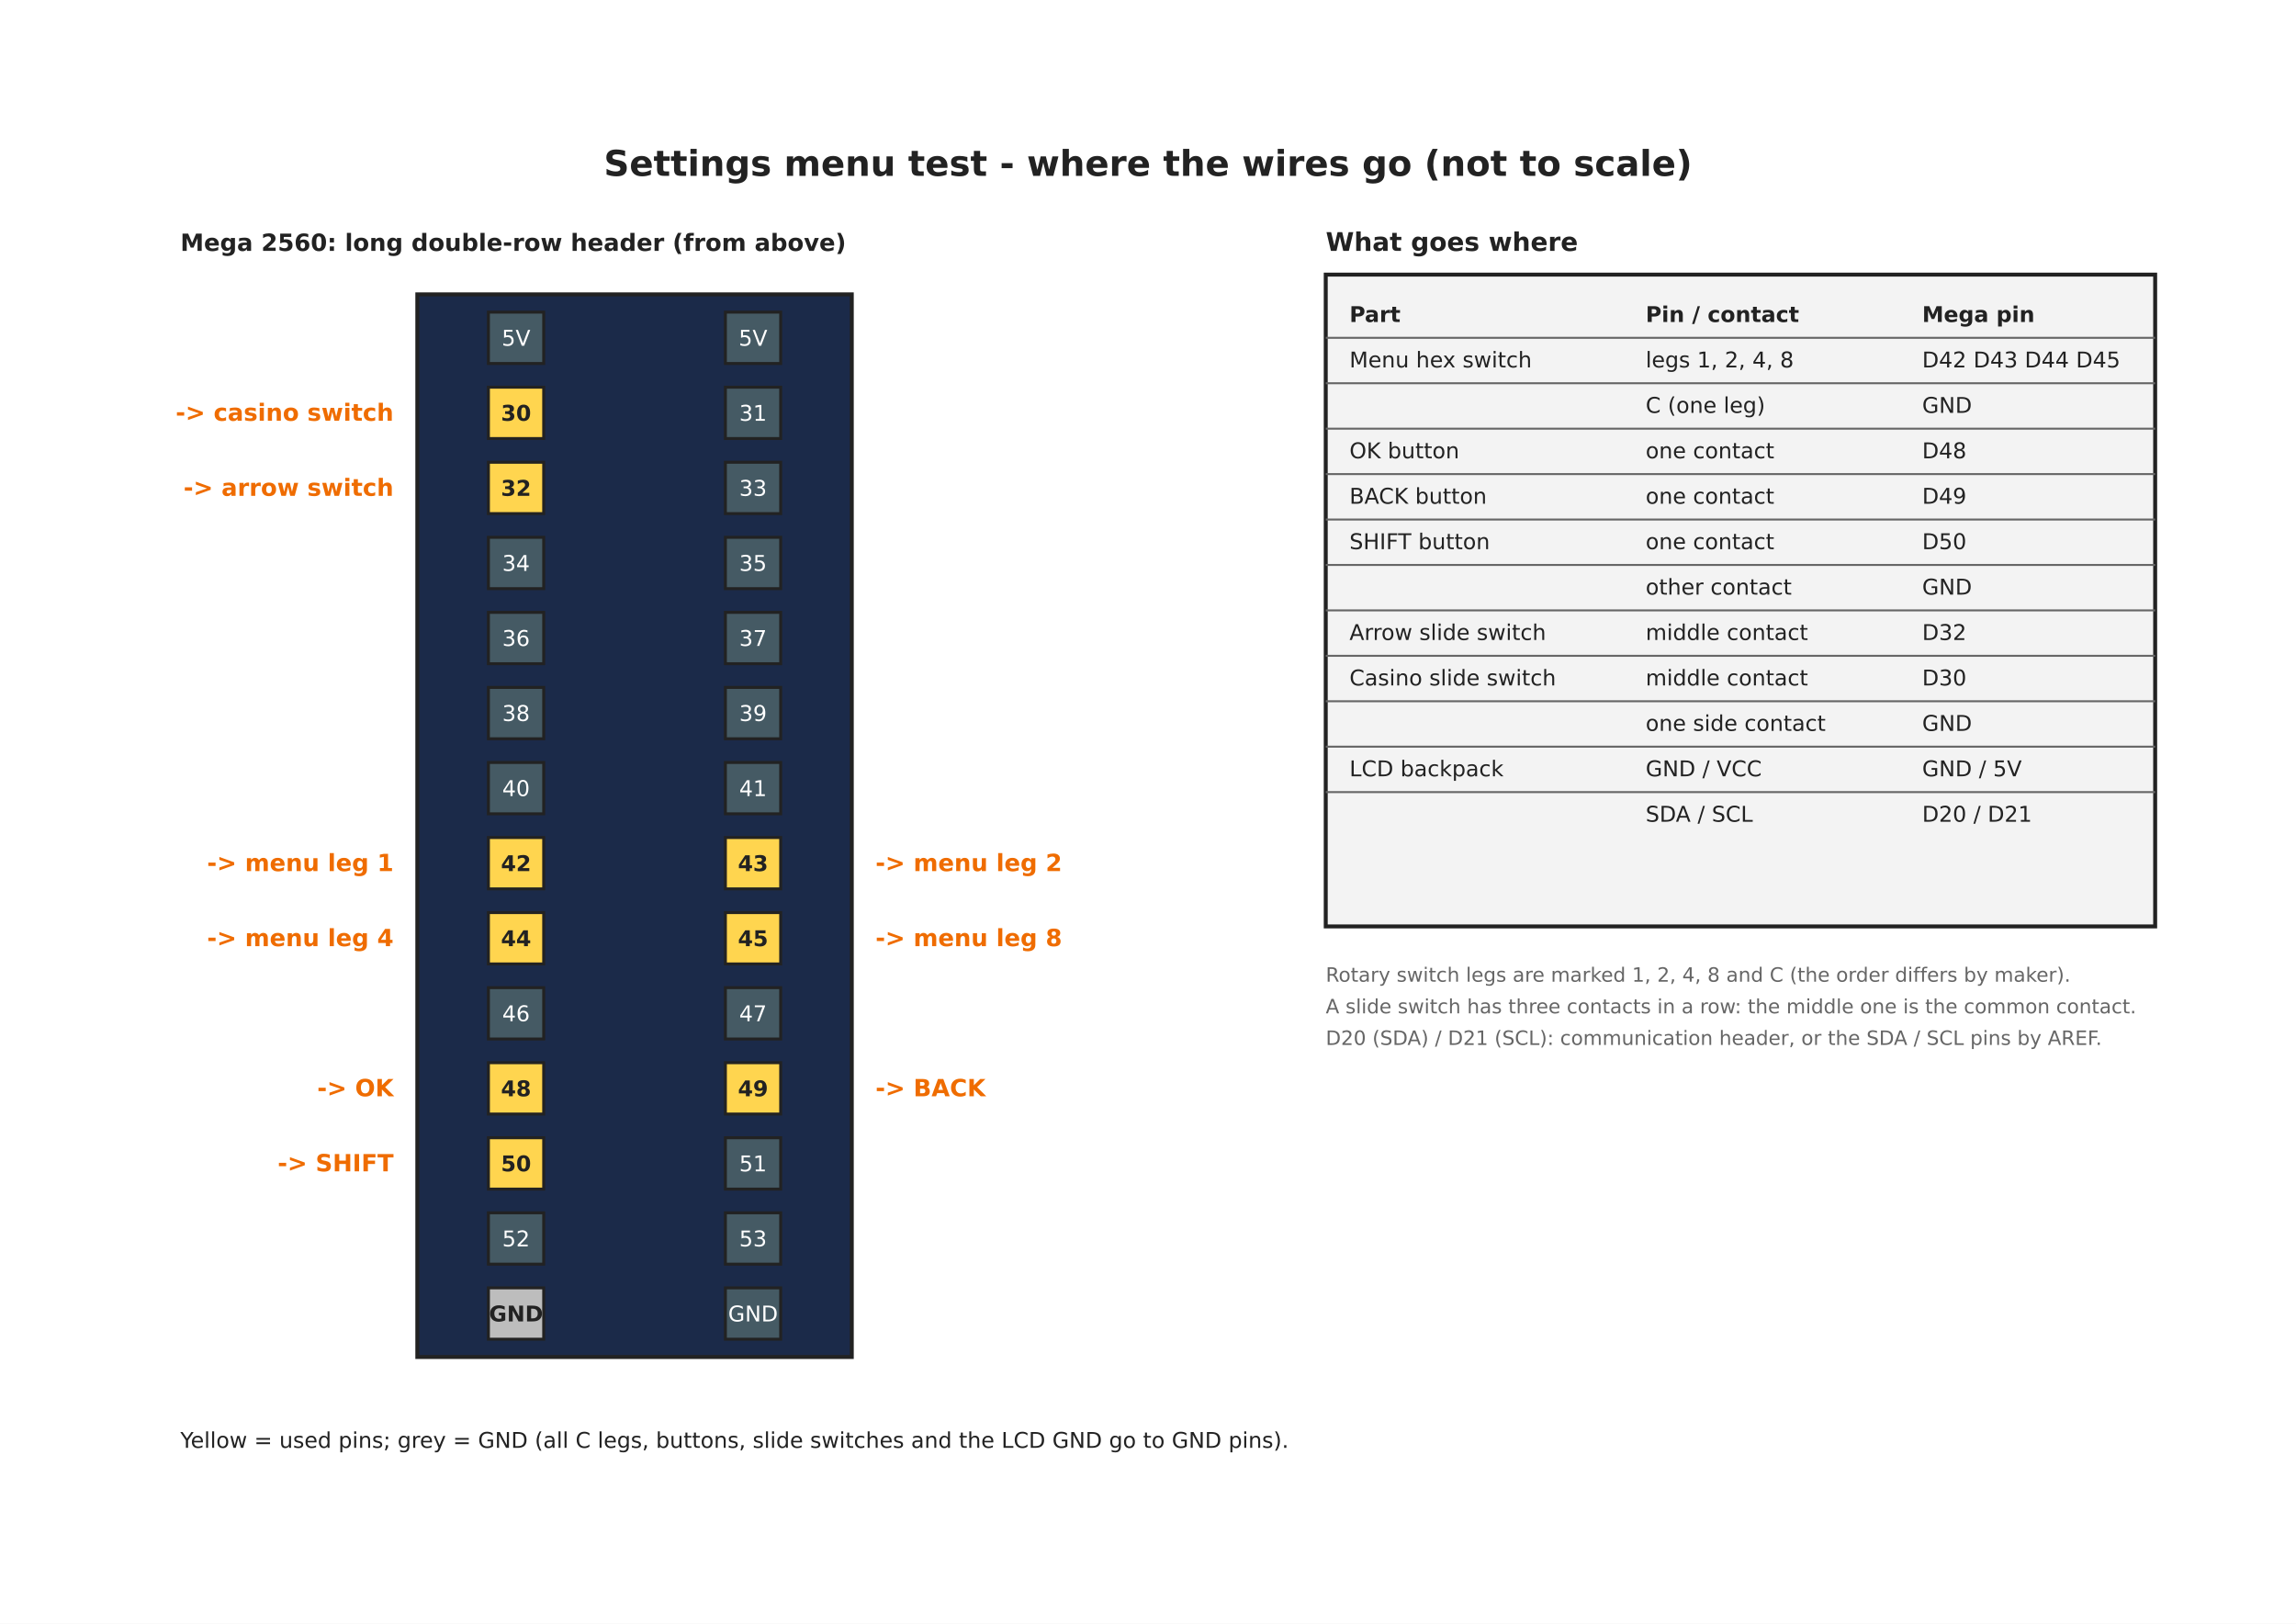
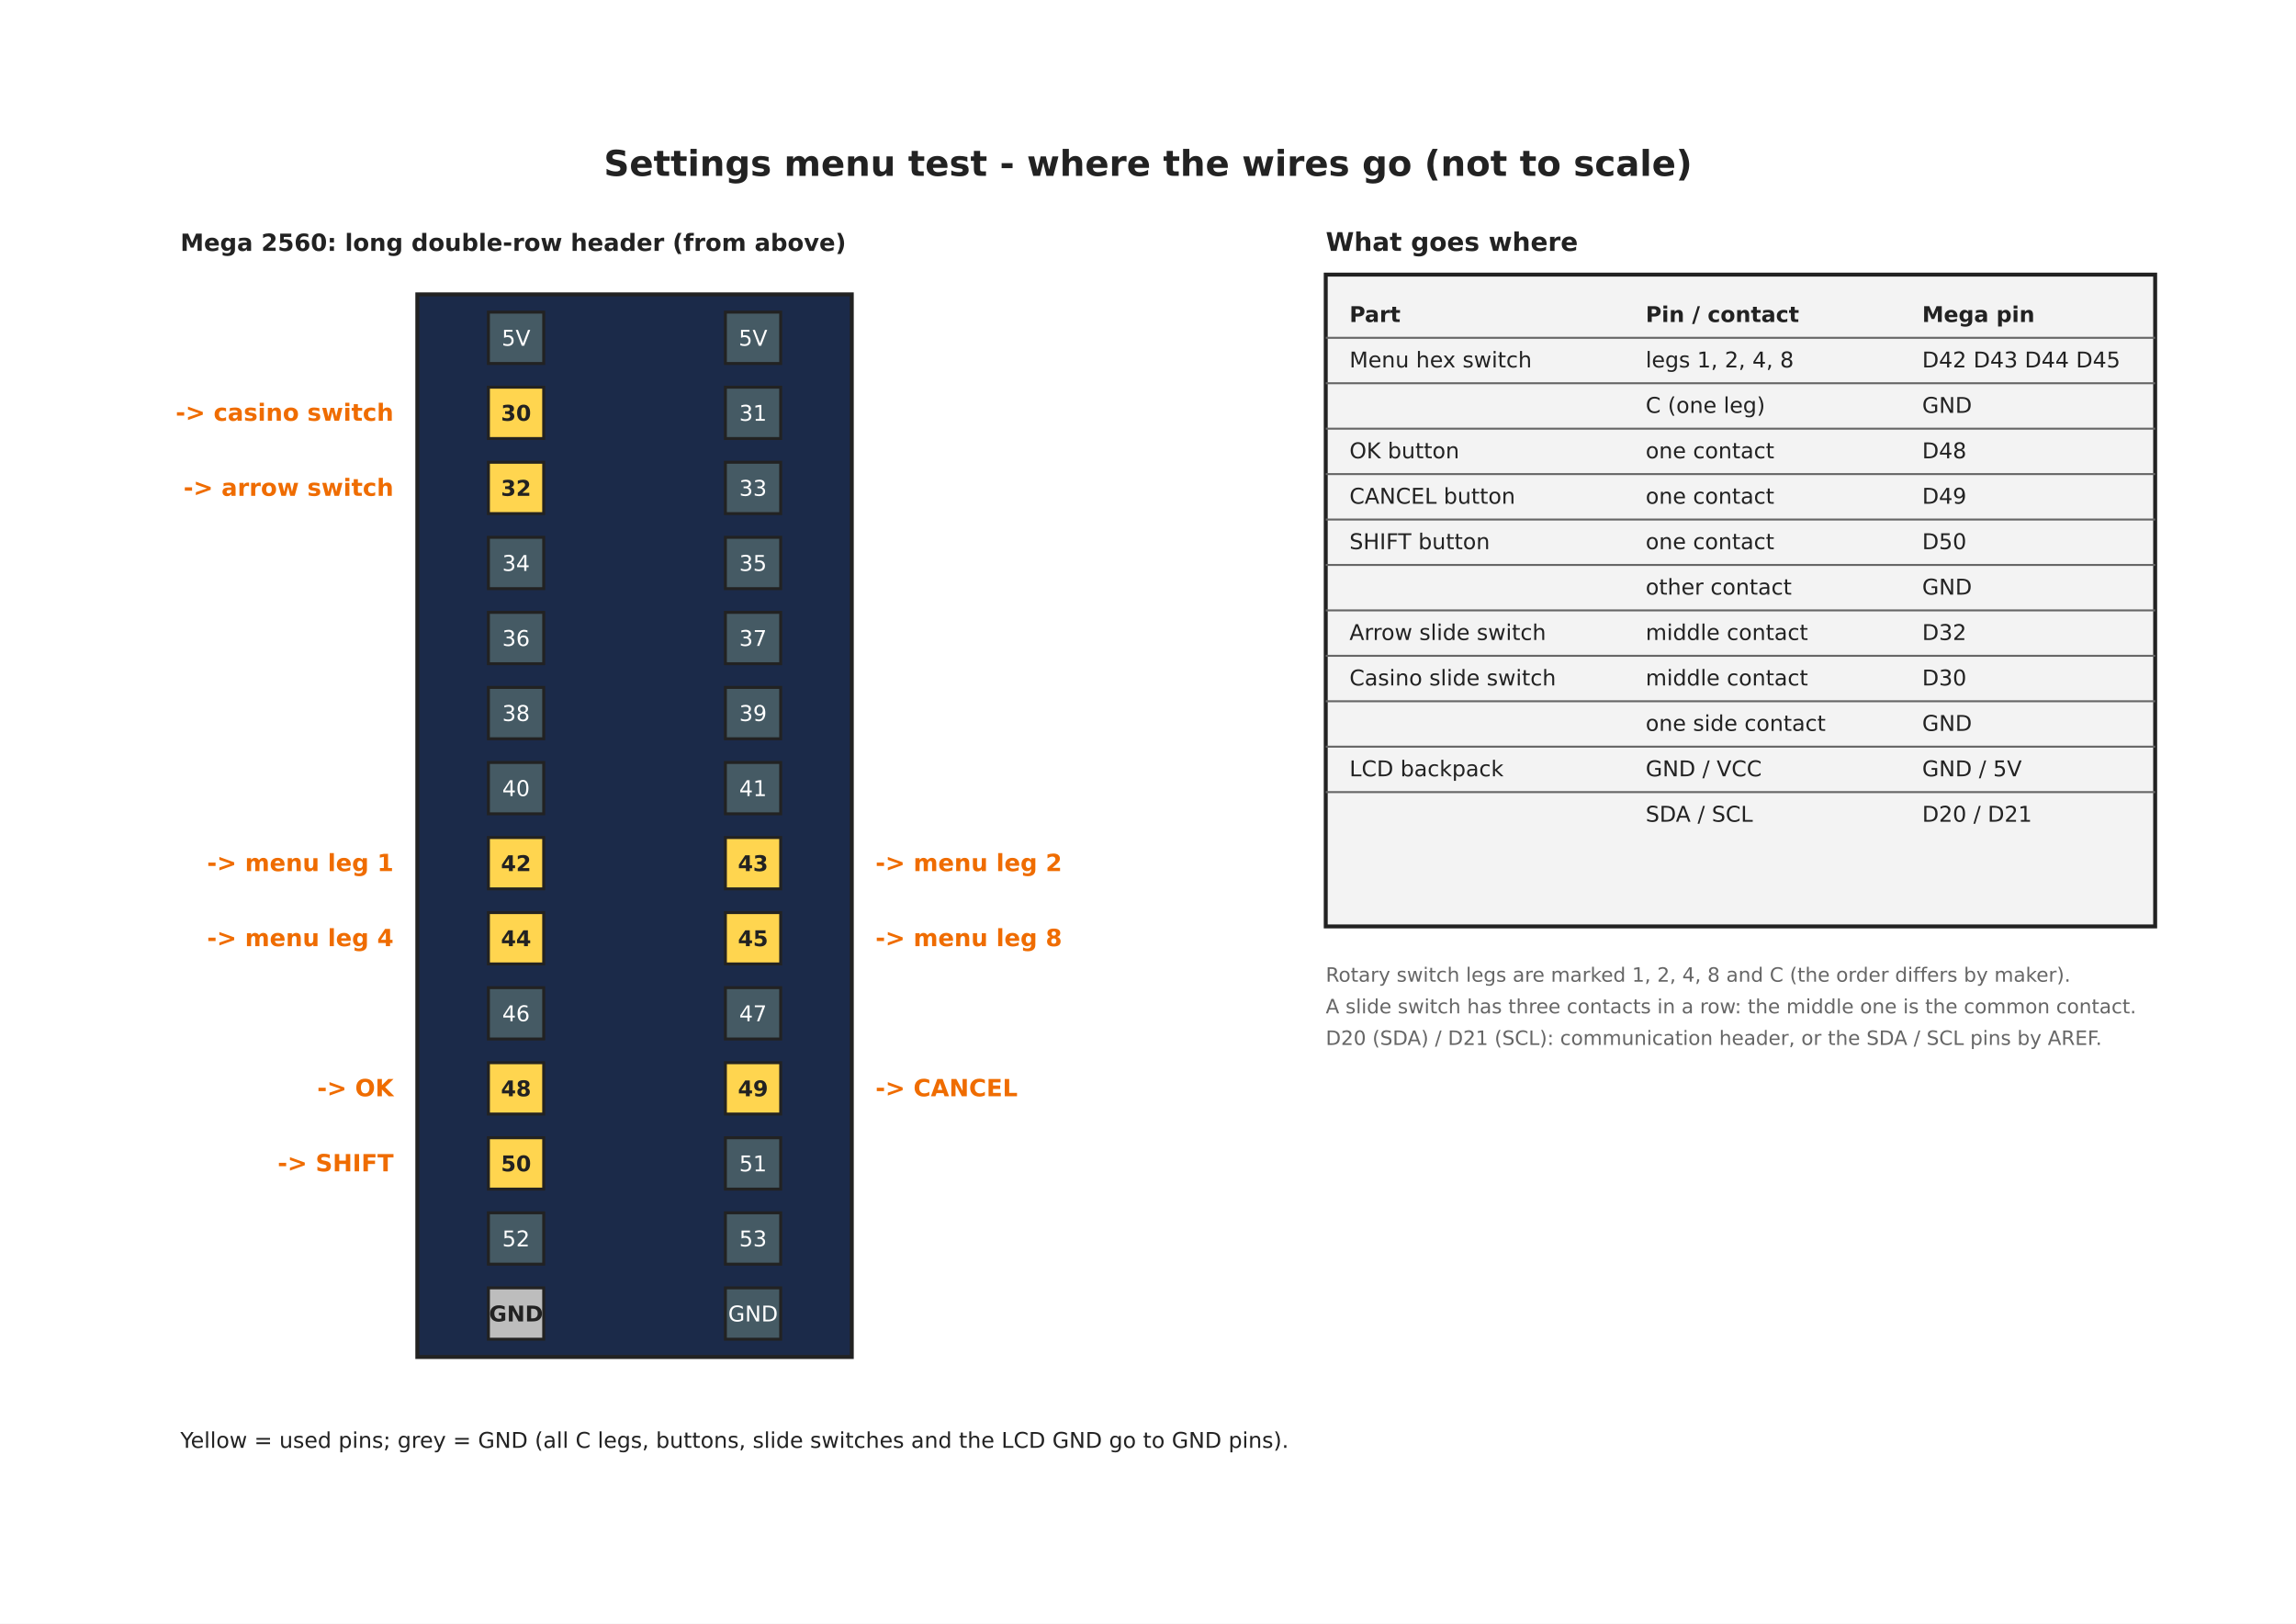
<svg xmlns="http://www.w3.org/2000/svg" width="297mm" height="210mm" viewBox="-31.317 -61.032 1162.63 822.064">
  <rect x="-31.317" y="-61.032" width="1162.63" height="822.064" fill="#ffffff" />
  <text x="550" y="28" font-size="18" text-anchor="middle" fill="#222222" font-weight="bold" font-family="DejaVu Sans, Arial, sans-serif">Settings menu test - where the wires go (not to scale)</text>
  <text x="60" y="66" font-size="12" text-anchor="start" fill="#222222" font-weight="bold" font-family="DejaVu Sans, Arial, sans-serif">Mega 2560: long double-row header (from above)</text>
  <rect x="180" y="88" width="220" height="538" rx="0" fill="#1b2a49" stroke="#222222" stroke-width="2" />
  <rect x="216" y="97" width="28" height="26" rx="0" fill="#455a64" stroke="#222222" stroke-width="1.5" />
  <text x="230" y="114" font-size="11" text-anchor="middle" fill="#ffffff" font-weight="normal" font-family="DejaVu Sans, Arial, sans-serif">5V</text>
  <rect x="336" y="97" width="28" height="26" rx="0" fill="#455a64" stroke="#222222" stroke-width="1.5" />
  <text x="350" y="114" font-size="11" text-anchor="middle" fill="#ffffff" font-weight="normal" font-family="DejaVu Sans, Arial, sans-serif">5V</text>
  <rect x="216" y="135" width="28" height="26" rx="0" fill="#ffd54f" stroke="#222222" stroke-width="1.5" />
  <text x="230" y="152" font-size="11" text-anchor="middle" fill="#222222" font-weight="bold" font-family="DejaVu Sans, Arial, sans-serif">30</text>
  <text x="168" y="152" font-size="12" text-anchor="end" fill="#ef6c00" font-weight="bold" font-family="DejaVu Sans, Arial, sans-serif">-&gt; casino switch</text>
  <rect x="336" y="135" width="28" height="26" rx="0" fill="#455a64" stroke="#222222" stroke-width="1.5" />
  <text x="350" y="152" font-size="11" text-anchor="middle" fill="#ffffff" font-weight="normal" font-family="DejaVu Sans, Arial, sans-serif">31</text>
  <rect x="216" y="173" width="28" height="26" rx="0" fill="#ffd54f" stroke="#222222" stroke-width="1.5" />
  <text x="230" y="190" font-size="11" text-anchor="middle" fill="#222222" font-weight="bold" font-family="DejaVu Sans, Arial, sans-serif">32</text>
  <text x="168" y="190" font-size="12" text-anchor="end" fill="#ef6c00" font-weight="bold" font-family="DejaVu Sans, Arial, sans-serif">-&gt; arrow switch</text>
  <rect x="336" y="173" width="28" height="26" rx="0" fill="#455a64" stroke="#222222" stroke-width="1.5" />
  <text x="350" y="190" font-size="11" text-anchor="middle" fill="#ffffff" font-weight="normal" font-family="DejaVu Sans, Arial, sans-serif">33</text>
  <rect x="216" y="211" width="28" height="26" rx="0" fill="#455a64" stroke="#222222" stroke-width="1.5" />
  <text x="230" y="228" font-size="11" text-anchor="middle" fill="#ffffff" font-weight="normal" font-family="DejaVu Sans, Arial, sans-serif">34</text>
  <rect x="336" y="211" width="28" height="26" rx="0" fill="#455a64" stroke="#222222" stroke-width="1.5" />
  <text x="350" y="228" font-size="11" text-anchor="middle" fill="#ffffff" font-weight="normal" font-family="DejaVu Sans, Arial, sans-serif">35</text>
  <rect x="216" y="249" width="28" height="26" rx="0" fill="#455a64" stroke="#222222" stroke-width="1.5" />
  <text x="230" y="266" font-size="11" text-anchor="middle" fill="#ffffff" font-weight="normal" font-family="DejaVu Sans, Arial, sans-serif">36</text>
  <rect x="336" y="249" width="28" height="26" rx="0" fill="#455a64" stroke="#222222" stroke-width="1.5" />
  <text x="350" y="266" font-size="11" text-anchor="middle" fill="#ffffff" font-weight="normal" font-family="DejaVu Sans, Arial, sans-serif">37</text>
  <rect x="216" y="287" width="28" height="26" rx="0" fill="#455a64" stroke="#222222" stroke-width="1.5" />
  <text x="230" y="304" font-size="11" text-anchor="middle" fill="#ffffff" font-weight="normal" font-family="DejaVu Sans, Arial, sans-serif">38</text>
  <rect x="336" y="287" width="28" height="26" rx="0" fill="#455a64" stroke="#222222" stroke-width="1.5" />
  <text x="350" y="304" font-size="11" text-anchor="middle" fill="#ffffff" font-weight="normal" font-family="DejaVu Sans, Arial, sans-serif">39</text>
  <rect x="216" y="325" width="28" height="26" rx="0" fill="#455a64" stroke="#222222" stroke-width="1.5" />
  <text x="230" y="342" font-size="11" text-anchor="middle" fill="#ffffff" font-weight="normal" font-family="DejaVu Sans, Arial, sans-serif">40</text>
  <rect x="336" y="325" width="28" height="26" rx="0" fill="#455a64" stroke="#222222" stroke-width="1.5" />
  <text x="350" y="342" font-size="11" text-anchor="middle" fill="#ffffff" font-weight="normal" font-family="DejaVu Sans, Arial, sans-serif">41</text>
  <rect x="216" y="363" width="28" height="26" rx="0" fill="#ffd54f" stroke="#222222" stroke-width="1.5" />
  <text x="230" y="380" font-size="11" text-anchor="middle" fill="#222222" font-weight="bold" font-family="DejaVu Sans, Arial, sans-serif">42</text>
  <text x="168" y="380" font-size="12" text-anchor="end" fill="#ef6c00" font-weight="bold" font-family="DejaVu Sans, Arial, sans-serif">-&gt; menu leg 1</text>
  <rect x="336" y="363" width="28" height="26" rx="0" fill="#ffd54f" stroke="#222222" stroke-width="1.5" />
  <text x="350" y="380" font-size="11" text-anchor="middle" fill="#222222" font-weight="bold" font-family="DejaVu Sans, Arial, sans-serif">43</text>
  <text x="412" y="380" font-size="12" text-anchor="start" fill="#ef6c00" font-weight="bold" font-family="DejaVu Sans, Arial, sans-serif">-&gt; menu leg 2</text>
  <rect x="216" y="401" width="28" height="26" rx="0" fill="#ffd54f" stroke="#222222" stroke-width="1.5" />
  <text x="230" y="418" font-size="11" text-anchor="middle" fill="#222222" font-weight="bold" font-family="DejaVu Sans, Arial, sans-serif">44</text>
  <text x="168" y="418" font-size="12" text-anchor="end" fill="#ef6c00" font-weight="bold" font-family="DejaVu Sans, Arial, sans-serif">-&gt; menu leg 4</text>
  <rect x="336" y="401" width="28" height="26" rx="0" fill="#ffd54f" stroke="#222222" stroke-width="1.5" />
  <text x="350" y="418" font-size="11" text-anchor="middle" fill="#222222" font-weight="bold" font-family="DejaVu Sans, Arial, sans-serif">45</text>
  <text x="412" y="418" font-size="12" text-anchor="start" fill="#ef6c00" font-weight="bold" font-family="DejaVu Sans, Arial, sans-serif">-&gt; menu leg 8</text>
  <rect x="216" y="439" width="28" height="26" rx="0" fill="#455a64" stroke="#222222" stroke-width="1.5" />
  <text x="230" y="456" font-size="11" text-anchor="middle" fill="#ffffff" font-weight="normal" font-family="DejaVu Sans, Arial, sans-serif">46</text>
  <rect x="336" y="439" width="28" height="26" rx="0" fill="#455a64" stroke="#222222" stroke-width="1.5" />
  <text x="350" y="456" font-size="11" text-anchor="middle" fill="#ffffff" font-weight="normal" font-family="DejaVu Sans, Arial, sans-serif">47</text>
  <rect x="216" y="477" width="28" height="26" rx="0" fill="#ffd54f" stroke="#222222" stroke-width="1.5" />
  <text x="230" y="494" font-size="11" text-anchor="middle" fill="#222222" font-weight="bold" font-family="DejaVu Sans, Arial, sans-serif">48</text>
  <text x="168" y="494" font-size="12" text-anchor="end" fill="#ef6c00" font-weight="bold" font-family="DejaVu Sans, Arial, sans-serif">-&gt; OK</text>
  <rect x="336" y="477" width="28" height="26" rx="0" fill="#ffd54f" stroke="#222222" stroke-width="1.5" />
  <text x="350" y="494" font-size="11" text-anchor="middle" fill="#222222" font-weight="bold" font-family="DejaVu Sans, Arial, sans-serif">49</text>
-   <text x="412" y="494" font-size="12" text-anchor="start" fill="#ef6c00" font-weight="bold" font-family="DejaVu Sans, Arial, sans-serif">-&gt; BACK</text>
+   <text x="412" y="494" font-size="12" text-anchor="start" fill="#ef6c00" font-weight="bold" font-family="DejaVu Sans, Arial, sans-serif">-&gt; CANCEL</text>
  <rect x="216" y="515" width="28" height="26" rx="0" fill="#ffd54f" stroke="#222222" stroke-width="1.5" />
  <text x="230" y="532" font-size="11" text-anchor="middle" fill="#222222" font-weight="bold" font-family="DejaVu Sans, Arial, sans-serif">50</text>
  <text x="168" y="532" font-size="12" text-anchor="end" fill="#ef6c00" font-weight="bold" font-family="DejaVu Sans, Arial, sans-serif">-&gt; SHIFT</text>
  <rect x="336" y="515" width="28" height="26" rx="0" fill="#455a64" stroke="#222222" stroke-width="1.5" />
  <text x="350" y="532" font-size="11" text-anchor="middle" fill="#ffffff" font-weight="normal" font-family="DejaVu Sans, Arial, sans-serif">51</text>
  <rect x="216" y="553" width="28" height="26" rx="0" fill="#455a64" stroke="#222222" stroke-width="1.5" />
  <text x="230" y="570" font-size="11" text-anchor="middle" fill="#ffffff" font-weight="normal" font-family="DejaVu Sans, Arial, sans-serif">52</text>
  <rect x="336" y="553" width="28" height="26" rx="0" fill="#455a64" stroke="#222222" stroke-width="1.5" />
  <text x="350" y="570" font-size="11" text-anchor="middle" fill="#ffffff" font-weight="normal" font-family="DejaVu Sans, Arial, sans-serif">53</text>
  <rect x="216" y="591" width="28" height="26" rx="0" fill="#bdbdbd" stroke="#222222" stroke-width="1.5" />
  <text x="230" y="608" font-size="11" text-anchor="middle" fill="#222222" font-weight="bold" font-family="DejaVu Sans, Arial, sans-serif">GND</text>
  <rect x="336" y="591" width="28" height="26" rx="0" fill="#455a64" stroke="#222222" stroke-width="1.5" />
  <text x="350" y="608" font-size="11" text-anchor="middle" fill="#ffffff" font-weight="normal" font-family="DejaVu Sans, Arial, sans-serif">GND</text>
  <text x="60" y="672" font-size="11" text-anchor="start" fill="#222222" font-weight="normal" font-family="DejaVu Sans, Arial, sans-serif">Yellow = used pins; grey = GND (all C legs, buttons, slide switches and the LCD GND go to GND pins).</text>
  <text x="640" y="66" font-size="13" text-anchor="start" fill="#222222" font-weight="bold" font-family="DejaVu Sans, Arial, sans-serif">What goes where</text>
  <rect x="640" y="78" width="420" height="330" rx="0" fill="#f3f3f3" stroke="#222222" stroke-width="2" />
  <text x="652" y="102" font-size="11" text-anchor="start" fill="#222222" font-weight="bold" font-family="DejaVu Sans, Arial, sans-serif">Part</text>
  <text x="802" y="102" font-size="11" text-anchor="start" fill="#222222" font-weight="bold" font-family="DejaVu Sans, Arial, sans-serif">Pin / contact</text>
  <text x="942" y="102" font-size="11" text-anchor="start" fill="#222222" font-weight="bold" font-family="DejaVu Sans, Arial, sans-serif">Mega pin</text>
  <line x1="640" y1="110" x2="1060" y2="110" stroke="#666666" stroke-width="1" />
  <text x="652" y="125" font-size="11" text-anchor="start" fill="#222222" font-weight="normal" font-family="DejaVu Sans, Arial, sans-serif">Menu hex switch</text>
  <text x="802" y="125" font-size="11" text-anchor="start" fill="#222222" font-weight="normal" font-family="DejaVu Sans, Arial, sans-serif">legs 1, 2, 4, 8</text>
  <text x="942" y="125" font-size="11" text-anchor="start" fill="#222222" font-weight="normal" font-family="DejaVu Sans, Arial, sans-serif">D42 D43 D44 D45</text>
  <line x1="640" y1="133" x2="1060" y2="133" stroke="#666666" stroke-width="1" />
  <text x="652" y="148" font-size="11" text-anchor="start" fill="#222222" font-weight="normal" font-family="DejaVu Sans, Arial, sans-serif" />
  <text x="802" y="148" font-size="11" text-anchor="start" fill="#222222" font-weight="normal" font-family="DejaVu Sans, Arial, sans-serif">C (one leg)</text>
  <text x="942" y="148" font-size="11" text-anchor="start" fill="#222222" font-weight="normal" font-family="DejaVu Sans, Arial, sans-serif">GND</text>
  <line x1="640" y1="156" x2="1060" y2="156" stroke="#666666" stroke-width="1" />
  <text x="652" y="171" font-size="11" text-anchor="start" fill="#222222" font-weight="normal" font-family="DejaVu Sans, Arial, sans-serif">OK button</text>
  <text x="802" y="171" font-size="11" text-anchor="start" fill="#222222" font-weight="normal" font-family="DejaVu Sans, Arial, sans-serif">one contact</text>
  <text x="942" y="171" font-size="11" text-anchor="start" fill="#222222" font-weight="normal" font-family="DejaVu Sans, Arial, sans-serif">D48</text>
  <line x1="640" y1="179" x2="1060" y2="179" stroke="#666666" stroke-width="1" />
-   <text x="652" y="194" font-size="11" text-anchor="start" fill="#222222" font-weight="normal" font-family="DejaVu Sans, Arial, sans-serif">BACK button</text>
+   <text x="652" y="194" font-size="11" text-anchor="start" fill="#222222" font-weight="normal" font-family="DejaVu Sans, Arial, sans-serif">CANCEL button</text>
  <text x="802" y="194" font-size="11" text-anchor="start" fill="#222222" font-weight="normal" font-family="DejaVu Sans, Arial, sans-serif">one contact</text>
  <text x="942" y="194" font-size="11" text-anchor="start" fill="#222222" font-weight="normal" font-family="DejaVu Sans, Arial, sans-serif">D49</text>
  <line x1="640" y1="202" x2="1060" y2="202" stroke="#666666" stroke-width="1" />
  <text x="652" y="217" font-size="11" text-anchor="start" fill="#222222" font-weight="normal" font-family="DejaVu Sans, Arial, sans-serif">SHIFT button</text>
  <text x="802" y="217" font-size="11" text-anchor="start" fill="#222222" font-weight="normal" font-family="DejaVu Sans, Arial, sans-serif">one contact</text>
  <text x="942" y="217" font-size="11" text-anchor="start" fill="#222222" font-weight="normal" font-family="DejaVu Sans, Arial, sans-serif">D50</text>
  <line x1="640" y1="225" x2="1060" y2="225" stroke="#666666" stroke-width="1" />
  <text x="652" y="240" font-size="11" text-anchor="start" fill="#222222" font-weight="normal" font-family="DejaVu Sans, Arial, sans-serif" />
  <text x="802" y="240" font-size="11" text-anchor="start" fill="#222222" font-weight="normal" font-family="DejaVu Sans, Arial, sans-serif">other contact</text>
  <text x="942" y="240" font-size="11" text-anchor="start" fill="#222222" font-weight="normal" font-family="DejaVu Sans, Arial, sans-serif">GND</text>
  <line x1="640" y1="248" x2="1060" y2="248" stroke="#666666" stroke-width="1" />
  <text x="652" y="263" font-size="11" text-anchor="start" fill="#222222" font-weight="normal" font-family="DejaVu Sans, Arial, sans-serif">Arrow slide switch</text>
  <text x="802" y="263" font-size="11" text-anchor="start" fill="#222222" font-weight="normal" font-family="DejaVu Sans, Arial, sans-serif">middle contact</text>
  <text x="942" y="263" font-size="11" text-anchor="start" fill="#222222" font-weight="normal" font-family="DejaVu Sans, Arial, sans-serif">D32</text>
  <line x1="640" y1="271" x2="1060" y2="271" stroke="#666666" stroke-width="1" />
  <text x="652" y="286" font-size="11" text-anchor="start" fill="#222222" font-weight="normal" font-family="DejaVu Sans, Arial, sans-serif">Casino slide switch</text>
  <text x="802" y="286" font-size="11" text-anchor="start" fill="#222222" font-weight="normal" font-family="DejaVu Sans, Arial, sans-serif">middle contact</text>
  <text x="942" y="286" font-size="11" text-anchor="start" fill="#222222" font-weight="normal" font-family="DejaVu Sans, Arial, sans-serif">D30</text>
  <line x1="640" y1="294" x2="1060" y2="294" stroke="#666666" stroke-width="1" />
  <text x="652" y="309" font-size="11" text-anchor="start" fill="#222222" font-weight="normal" font-family="DejaVu Sans, Arial, sans-serif" />
  <text x="802" y="309" font-size="11" text-anchor="start" fill="#222222" font-weight="normal" font-family="DejaVu Sans, Arial, sans-serif">one side contact</text>
  <text x="942" y="309" font-size="11" text-anchor="start" fill="#222222" font-weight="normal" font-family="DejaVu Sans, Arial, sans-serif">GND</text>
  <line x1="640" y1="317" x2="1060" y2="317" stroke="#666666" stroke-width="1" />
  <text x="652" y="332" font-size="11" text-anchor="start" fill="#222222" font-weight="normal" font-family="DejaVu Sans, Arial, sans-serif">LCD backpack</text>
  <text x="802" y="332" font-size="11" text-anchor="start" fill="#222222" font-weight="normal" font-family="DejaVu Sans, Arial, sans-serif">GND / VCC</text>
  <text x="942" y="332" font-size="11" text-anchor="start" fill="#222222" font-weight="normal" font-family="DejaVu Sans, Arial, sans-serif">GND / 5V</text>
  <line x1="640" y1="340" x2="1060" y2="340" stroke="#666666" stroke-width="1" />
  <text x="652" y="355" font-size="11" text-anchor="start" fill="#222222" font-weight="normal" font-family="DejaVu Sans, Arial, sans-serif" />
  <text x="802" y="355" font-size="11" text-anchor="start" fill="#222222" font-weight="normal" font-family="DejaVu Sans, Arial, sans-serif">SDA / SCL</text>
  <text x="942" y="355" font-size="11" text-anchor="start" fill="#222222" font-weight="normal" font-family="DejaVu Sans, Arial, sans-serif">D20 / D21</text>
  <text x="640" y="436" font-size="10" text-anchor="start" fill="#666666" font-weight="normal" font-family="DejaVu Sans, Arial, sans-serif">Rotary switch legs are marked 1, 2, 4, 8 and C (the order differs by maker).</text>
  <text x="640" y="452" font-size="10" text-anchor="start" fill="#666666" font-weight="normal" font-family="DejaVu Sans, Arial, sans-serif">A slide switch has three contacts in a row: the middle one is the common contact.</text>
  <text x="640" y="468" font-size="10" text-anchor="start" fill="#666666" font-weight="normal" font-family="DejaVu Sans, Arial, sans-serif">D20 (SDA) / D21 (SCL): communication header, or the SDA / SCL pins by AREF.</text>
</svg>
